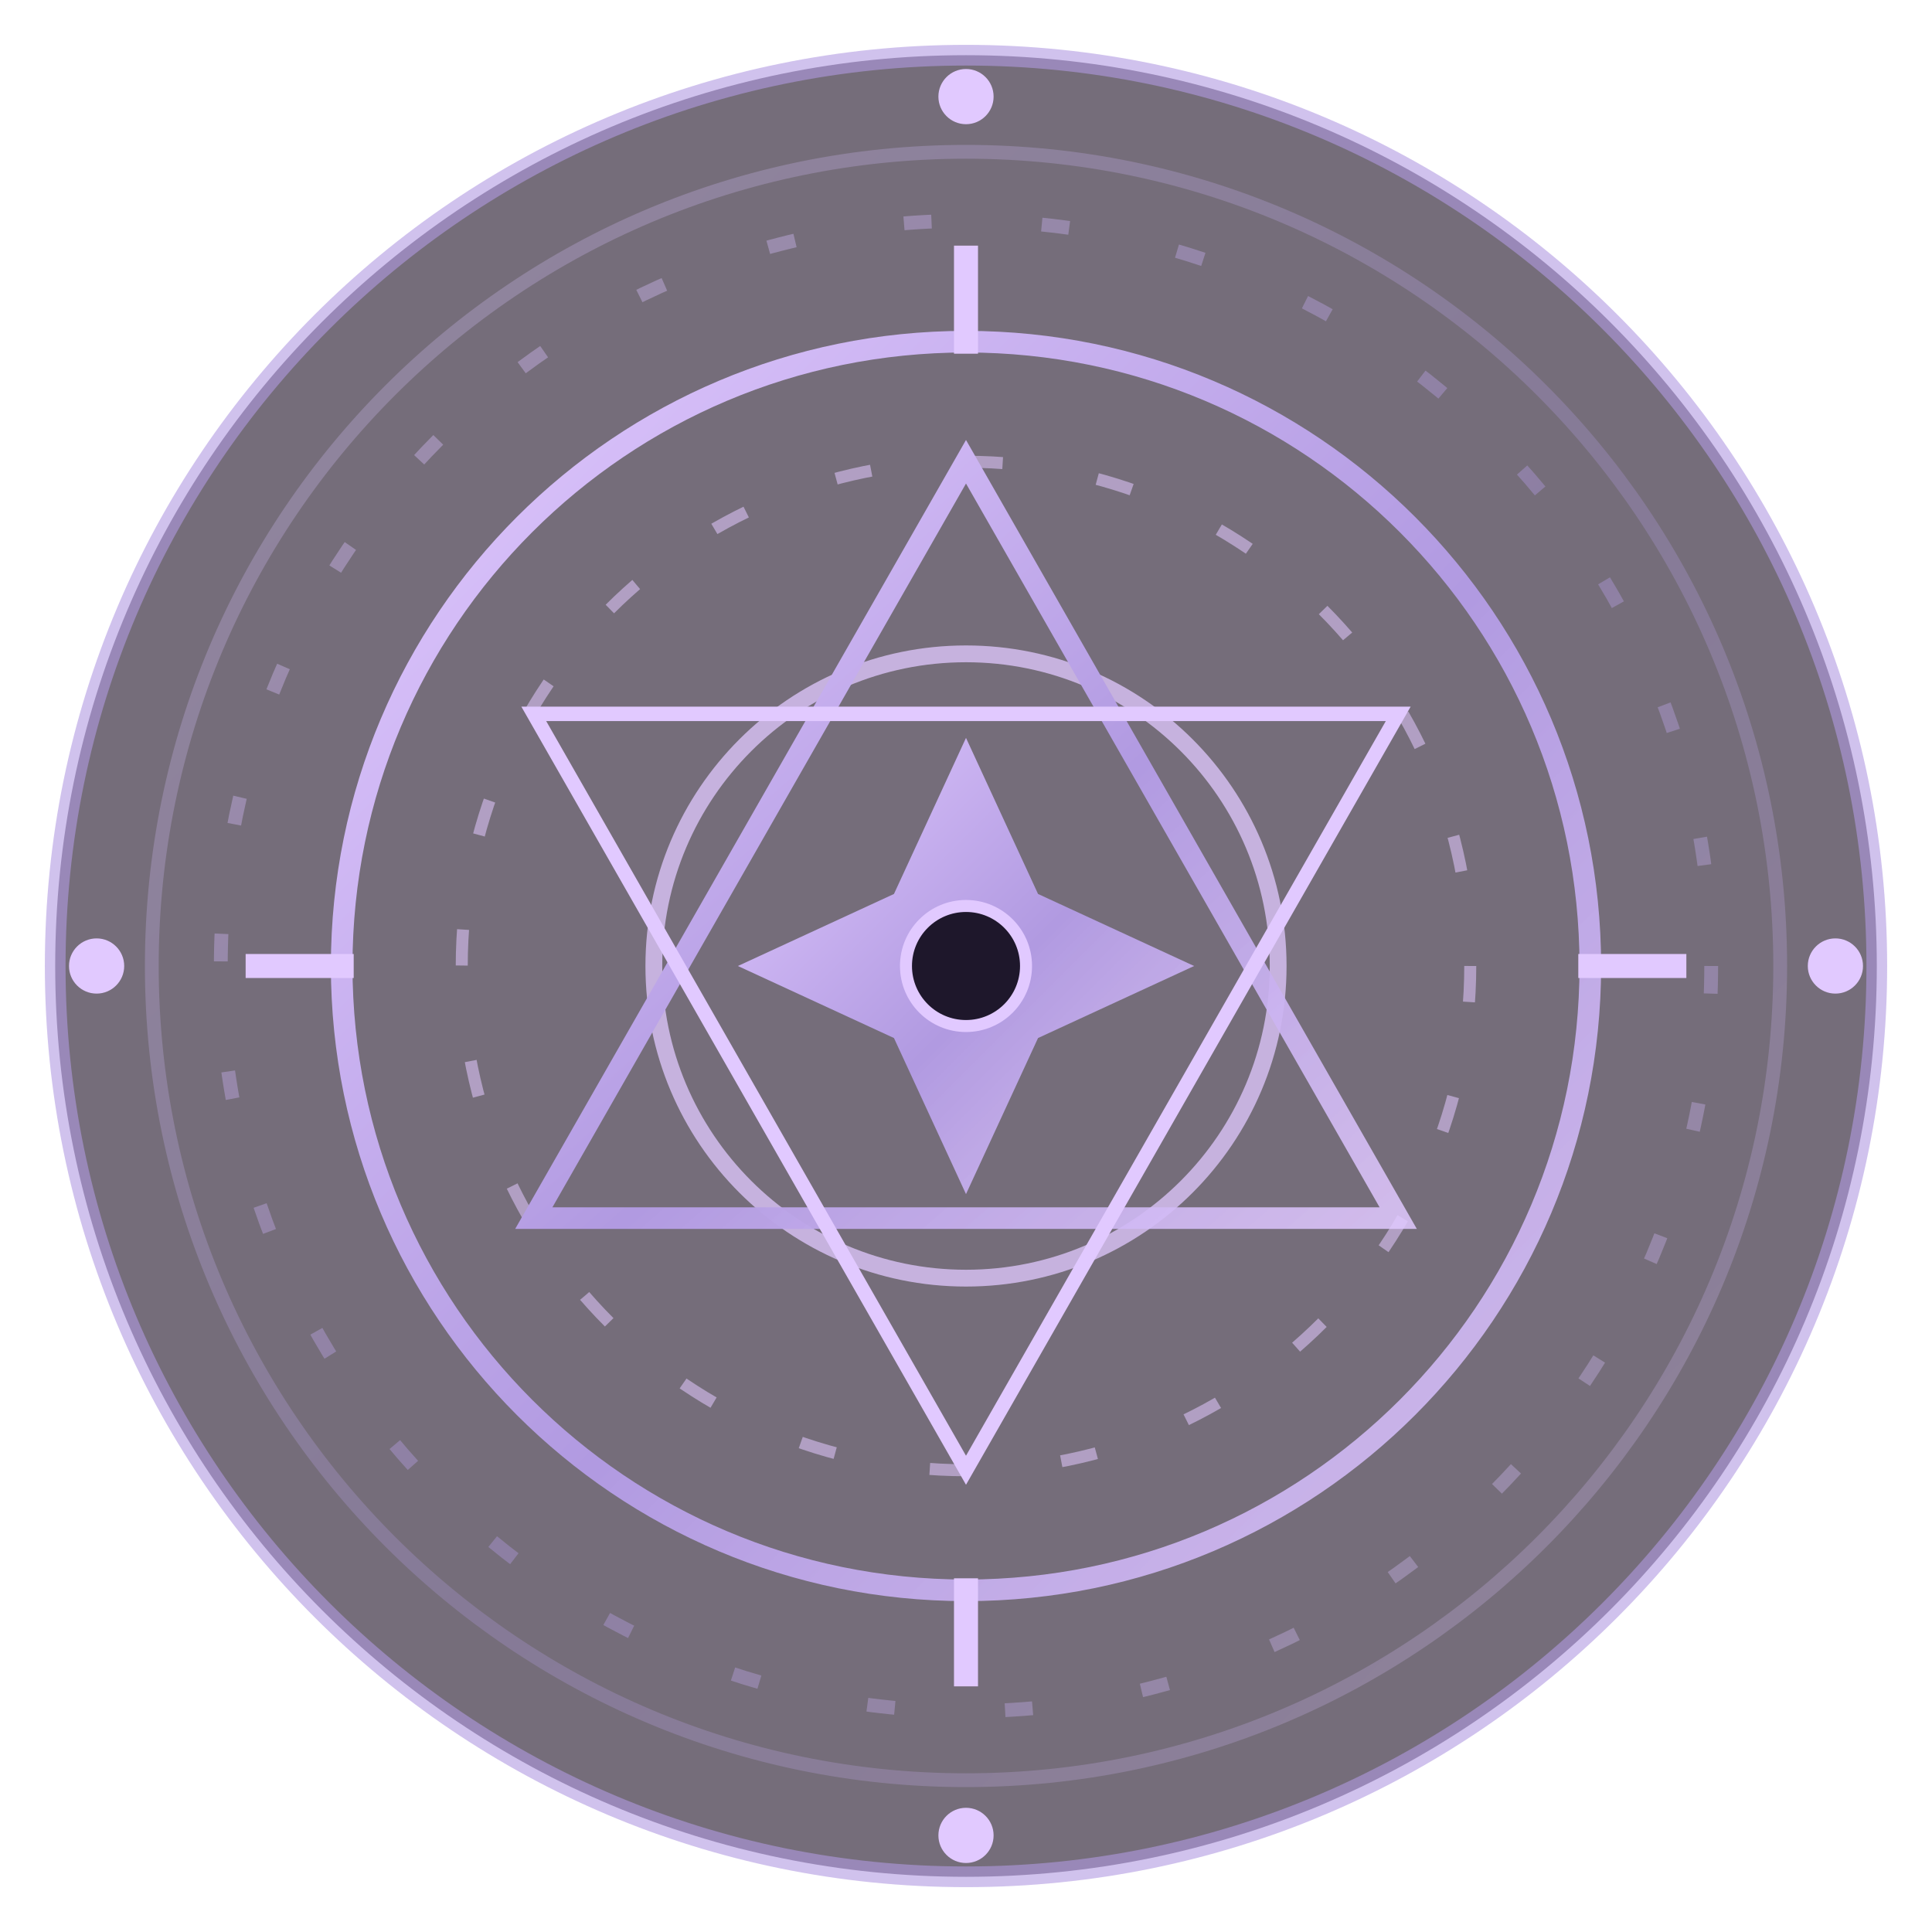
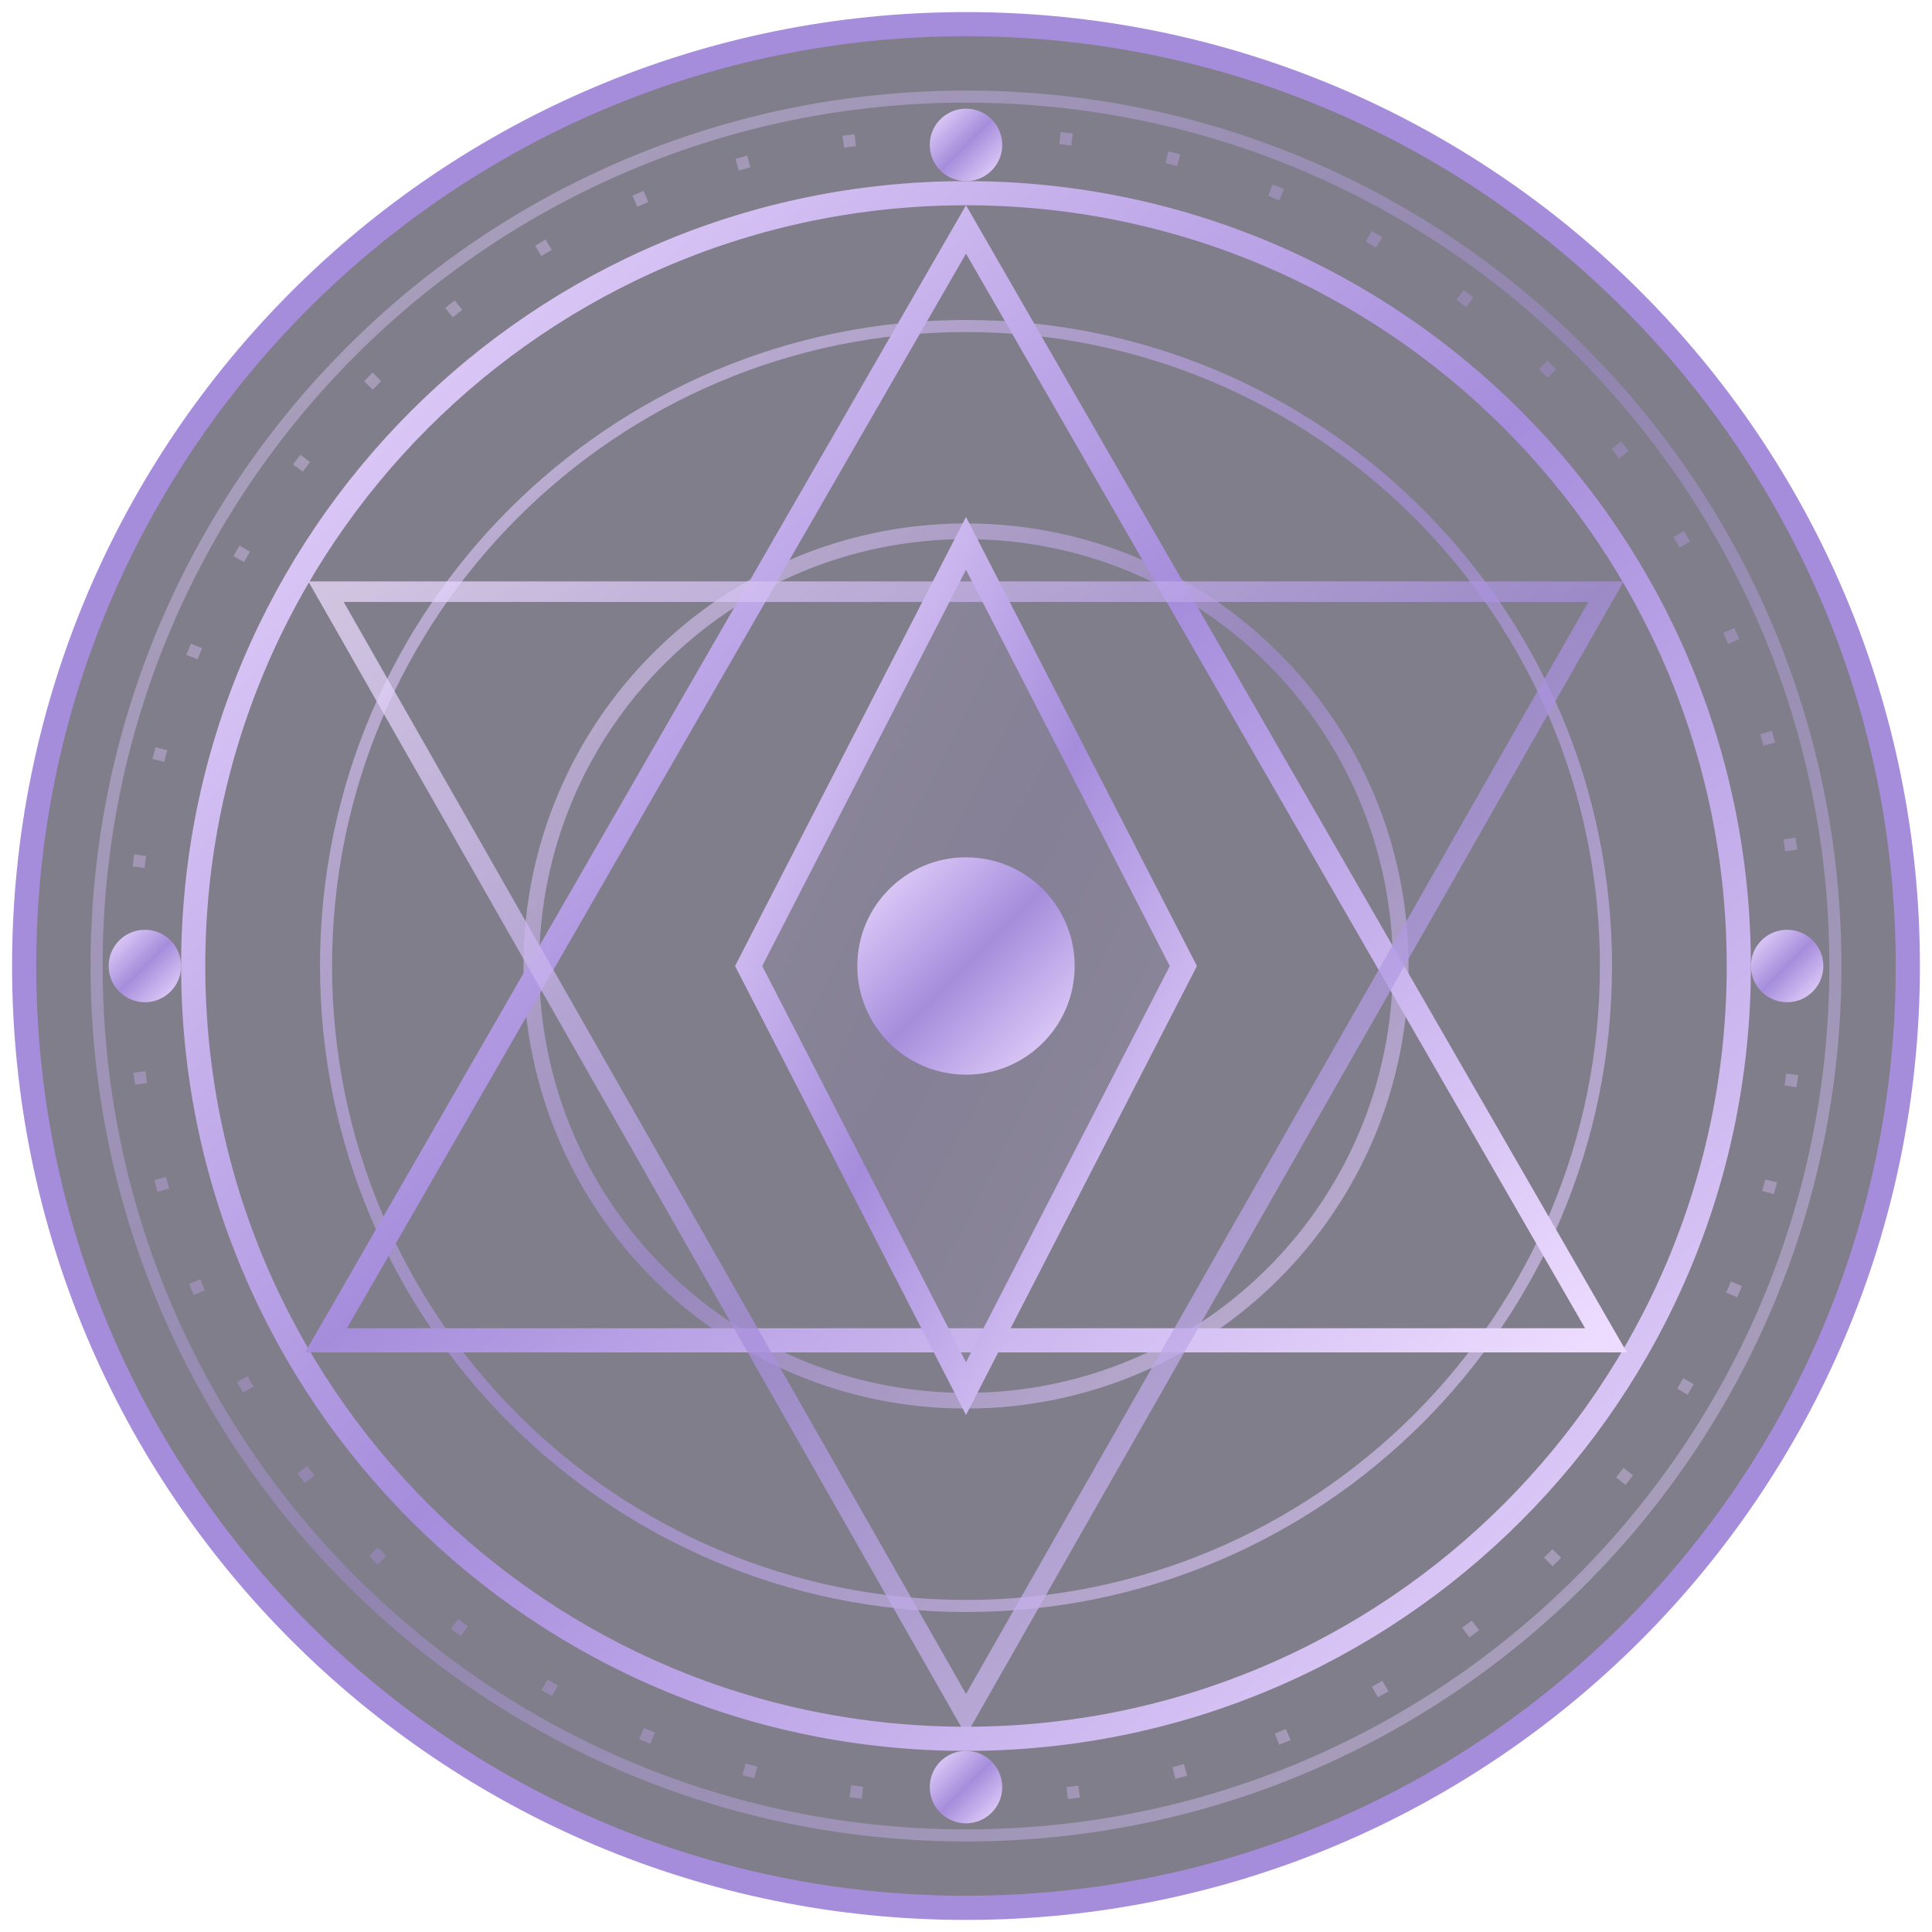
- <svg xmlns="http://www.w3.org/2000/svg" viewBox="0 0 140 140" fill="none">
+ <svg xmlns="http://www.w3.org/2000/svg" viewBox="0 0 160 160" fill="none" aria-hidden="true">
  <defs>
-     <linearGradient id="silver" x1="0" y1="0" x2="1" y2="1">
-       <stop stop-color="#e1c9ff" />
-       <stop offset=".55" stop-color="#b19ae1" />
-       <stop offset="1" stop-color="#e1c9ff" stop-opacity=".85" />
+     <linearGradient id="metal" x1="0" y1="0" x2="1" y2="1">
+       <stop stop-color="#eddcff" />
+       <stop offset=".50" stop-color="#a68ddc" />
+       <stop offset="1" stop-color="#eddcff" />
    </linearGradient>
-     <radialGradient id="glow">
-       <stop stop-color="#b19ae1" stop-opacity=".27" />
-       <stop offset="1" stop-color="#b19ae1" stop-opacity="0" />
+     <radialGradient id="shine">
+       <stop stop-color="#a68ddc" stop-opacity=".36" />
+       <stop offset="1" stop-color="#a68ddc" stop-opacity="0" />
    </radialGradient>
-     <linearGradient id="veil" x1="0" y1="0" x2="0" y2="1">
-       <stop stop-color="#e1c9ff" stop-opacity=".21" />
-       <stop offset="1" stop-color="#25182d" stop-opacity=".28" />
+     <linearGradient id="fade" x1="0" x2="1">
+       <stop stop-color="white" stop-opacity="0" />
+       <stop offset=".33" stop-color="white" stop-opacity=".05" />
+       <stop offset=".62" stop-color="white" stop-opacity=".9" />
+       <stop offset="1" stop-color="white" />
    </linearGradient>
-     <linearGradient id="fog">
-       <stop stop-color="#fff" stop-opacity="0" />
-       <stop offset=".27" stop-color="#fff" stop-opacity=".18" />
-       <stop offset=".68" stop-color="#fff" stop-opacity=".9" />
-       <stop offset="1" stop-color="#fff" />
-     </linearGradient>
-     <mask id="fogmask">
-       <rect width="860" height="300" fill="url(#fog)" />
+     <mask id="f">
+       <rect width="860" height="300" fill="url(#fade)" />
    </mask>
  </defs>
-   <circle cx="70" cy="70" r="66" fill="#25182d" fill-opacity=".63" stroke="#b19ae1" stroke-opacity=".6" stroke-width="1.5" />
-   <circle cx="70" cy="70" r="59" stroke="url(#silver)" stroke-opacity=".28" stroke-width="1" />
-   <circle cx="70" cy="70" r="54" stroke="url(#silver)" stroke-opacity=".4" stroke-dasharray="2 8" />
-   <g transform="translate(70 70) scale(.87)" color="#e1c9ff">
-     <circle r="52" stroke="url(#silver)" stroke-width="1.8" fill="none" />
-     <circle r="42" stroke="currentColor" stroke-dasharray="3 8" fill="none" opacity=".55" />
-     <circle r="26" stroke="currentColor" stroke-width="1.4" fill="none" opacity=".75" />
-     <path d="M0-42L36 21H-36Z" stroke="url(#silver)" fill="none" stroke-width="1.8" />
-     <path d="M0 42L-36-21H36Z" stroke="currentColor" fill="none" stroke-width="1.2" />
-     <path d="M0-19L6-6L19 0L6 6L0 19L-6 6L-19 0L-6-6Z" fill="url(#silver)" />
-     <circle r="5" fill="#1e172b" stroke="currentColor" />
-     <path d="M0-60V-51M60 0H51M0 60V51M-60 0H-51" stroke="currentColor" stroke-width="2" />
-   </g>
-   <g fill="#e1c9ff">
-     <circle cx="70" cy="7" r="2" />
-     <circle cx="133" cy="70" r="2" />
-     <circle cx="70" cy="133" r="2" />
-     <circle cx="7" cy="70" r="2" />
+   <circle cx="80" cy="80" r="78" fill="#1a142e" fill-opacity=".55" stroke="#a68ddc" stroke-width="2" />
+   <circle cx="80" cy="80" r="72" stroke="url(#metal)" opacity=".44" />
+   <circle cx="80" cy="80" r="69" stroke="url(#metal)" stroke-dasharray="1 8" opacity=".42" />
+   <g>
+     <circle cx="80" cy="80" r="64" stroke="url(#metal)" stroke-width="2" />
+     <circle cx="80" cy="80" r="53" stroke="url(#metal)" opacity=".64" />
+     <circle cx="80" cy="80" r="36" stroke="url(#metal)" stroke-width="1.3" opacity=".6" />
+     <path d="M80 19 133 111 27 111Z" stroke="url(#metal)" stroke-width="2" />
+     <path d="M80 142 27 49 133 49Z" stroke="url(#metal)" stroke-width="1.7" opacity=".74" />
+     <path d="M80 45 98 80 80 115 62 80Z" stroke="url(#metal)" stroke-width="2" fill="url(#metal)" fill-opacity=".12" />
+     <circle cx="80" cy="80" r="9" fill="url(#metal)" />
+     <g fill="url(#metal)">
+       <circle cx="80" cy="12" r="3" />
+       <circle cx="12" cy="80" r="3" />
+       <circle cx="148" cy="80" r="3" />
+       <circle cx="80" cy="148" r="3" />
+     </g>
  </g>
</svg>
